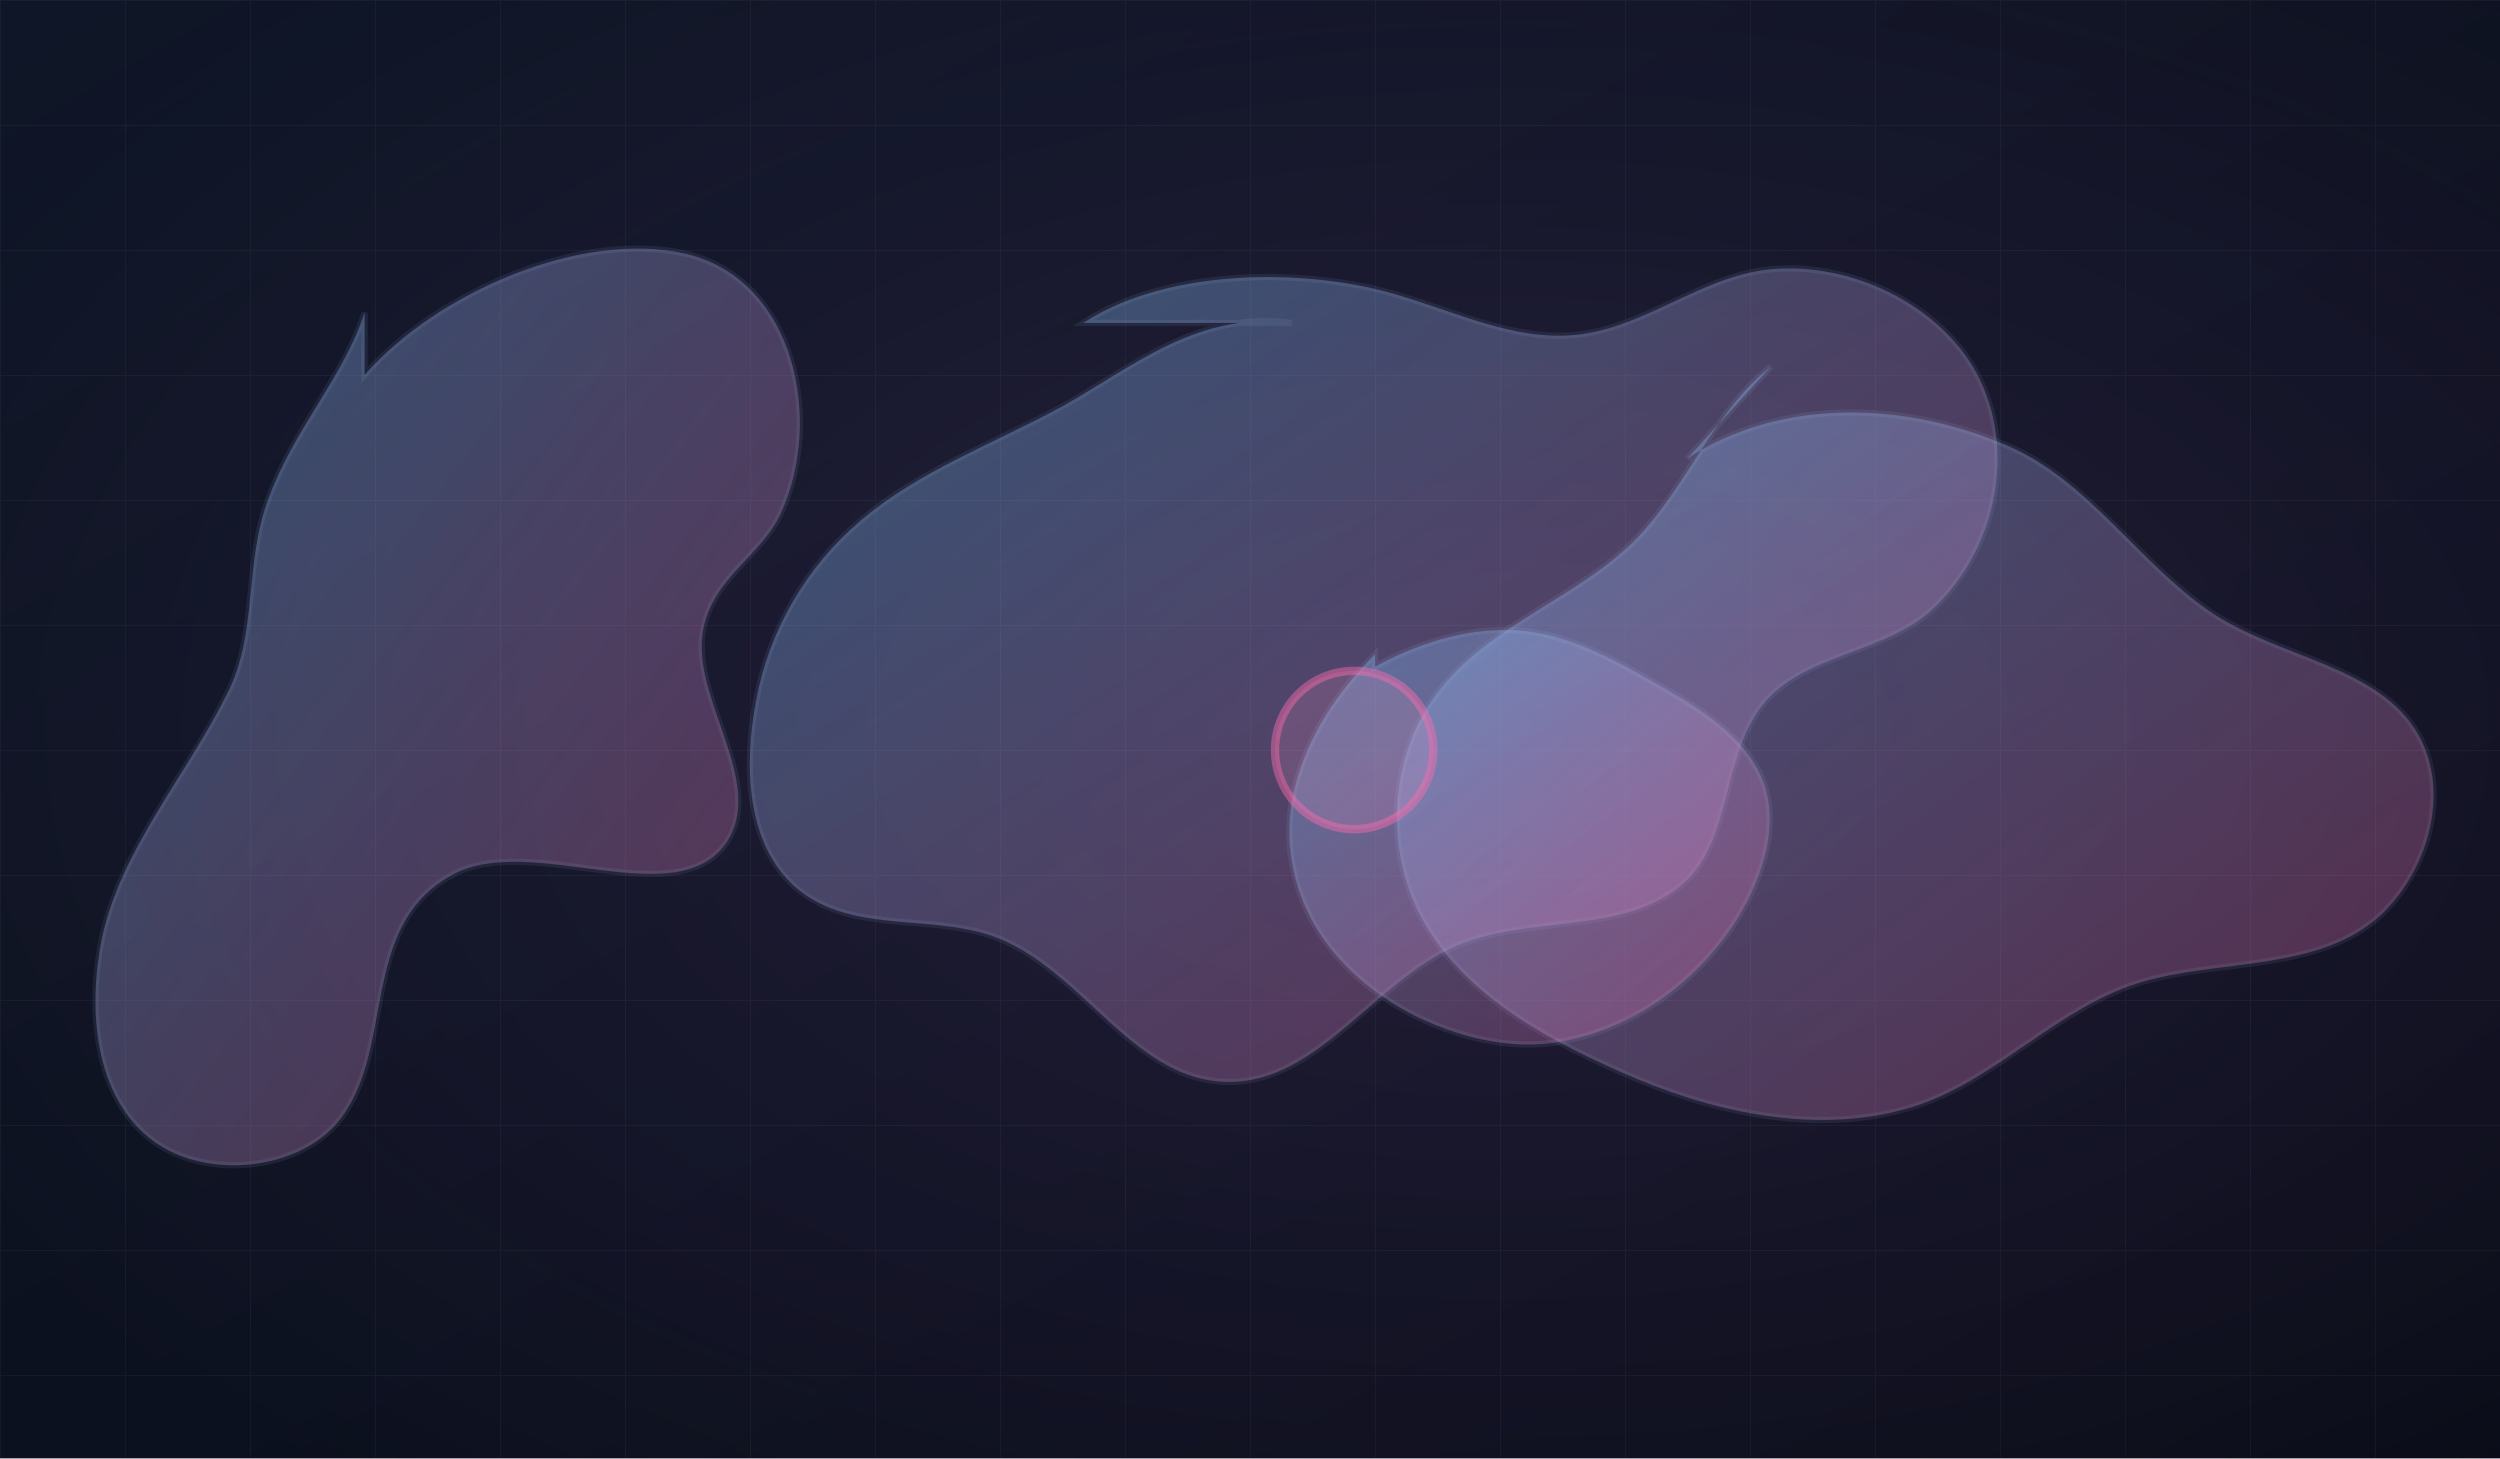
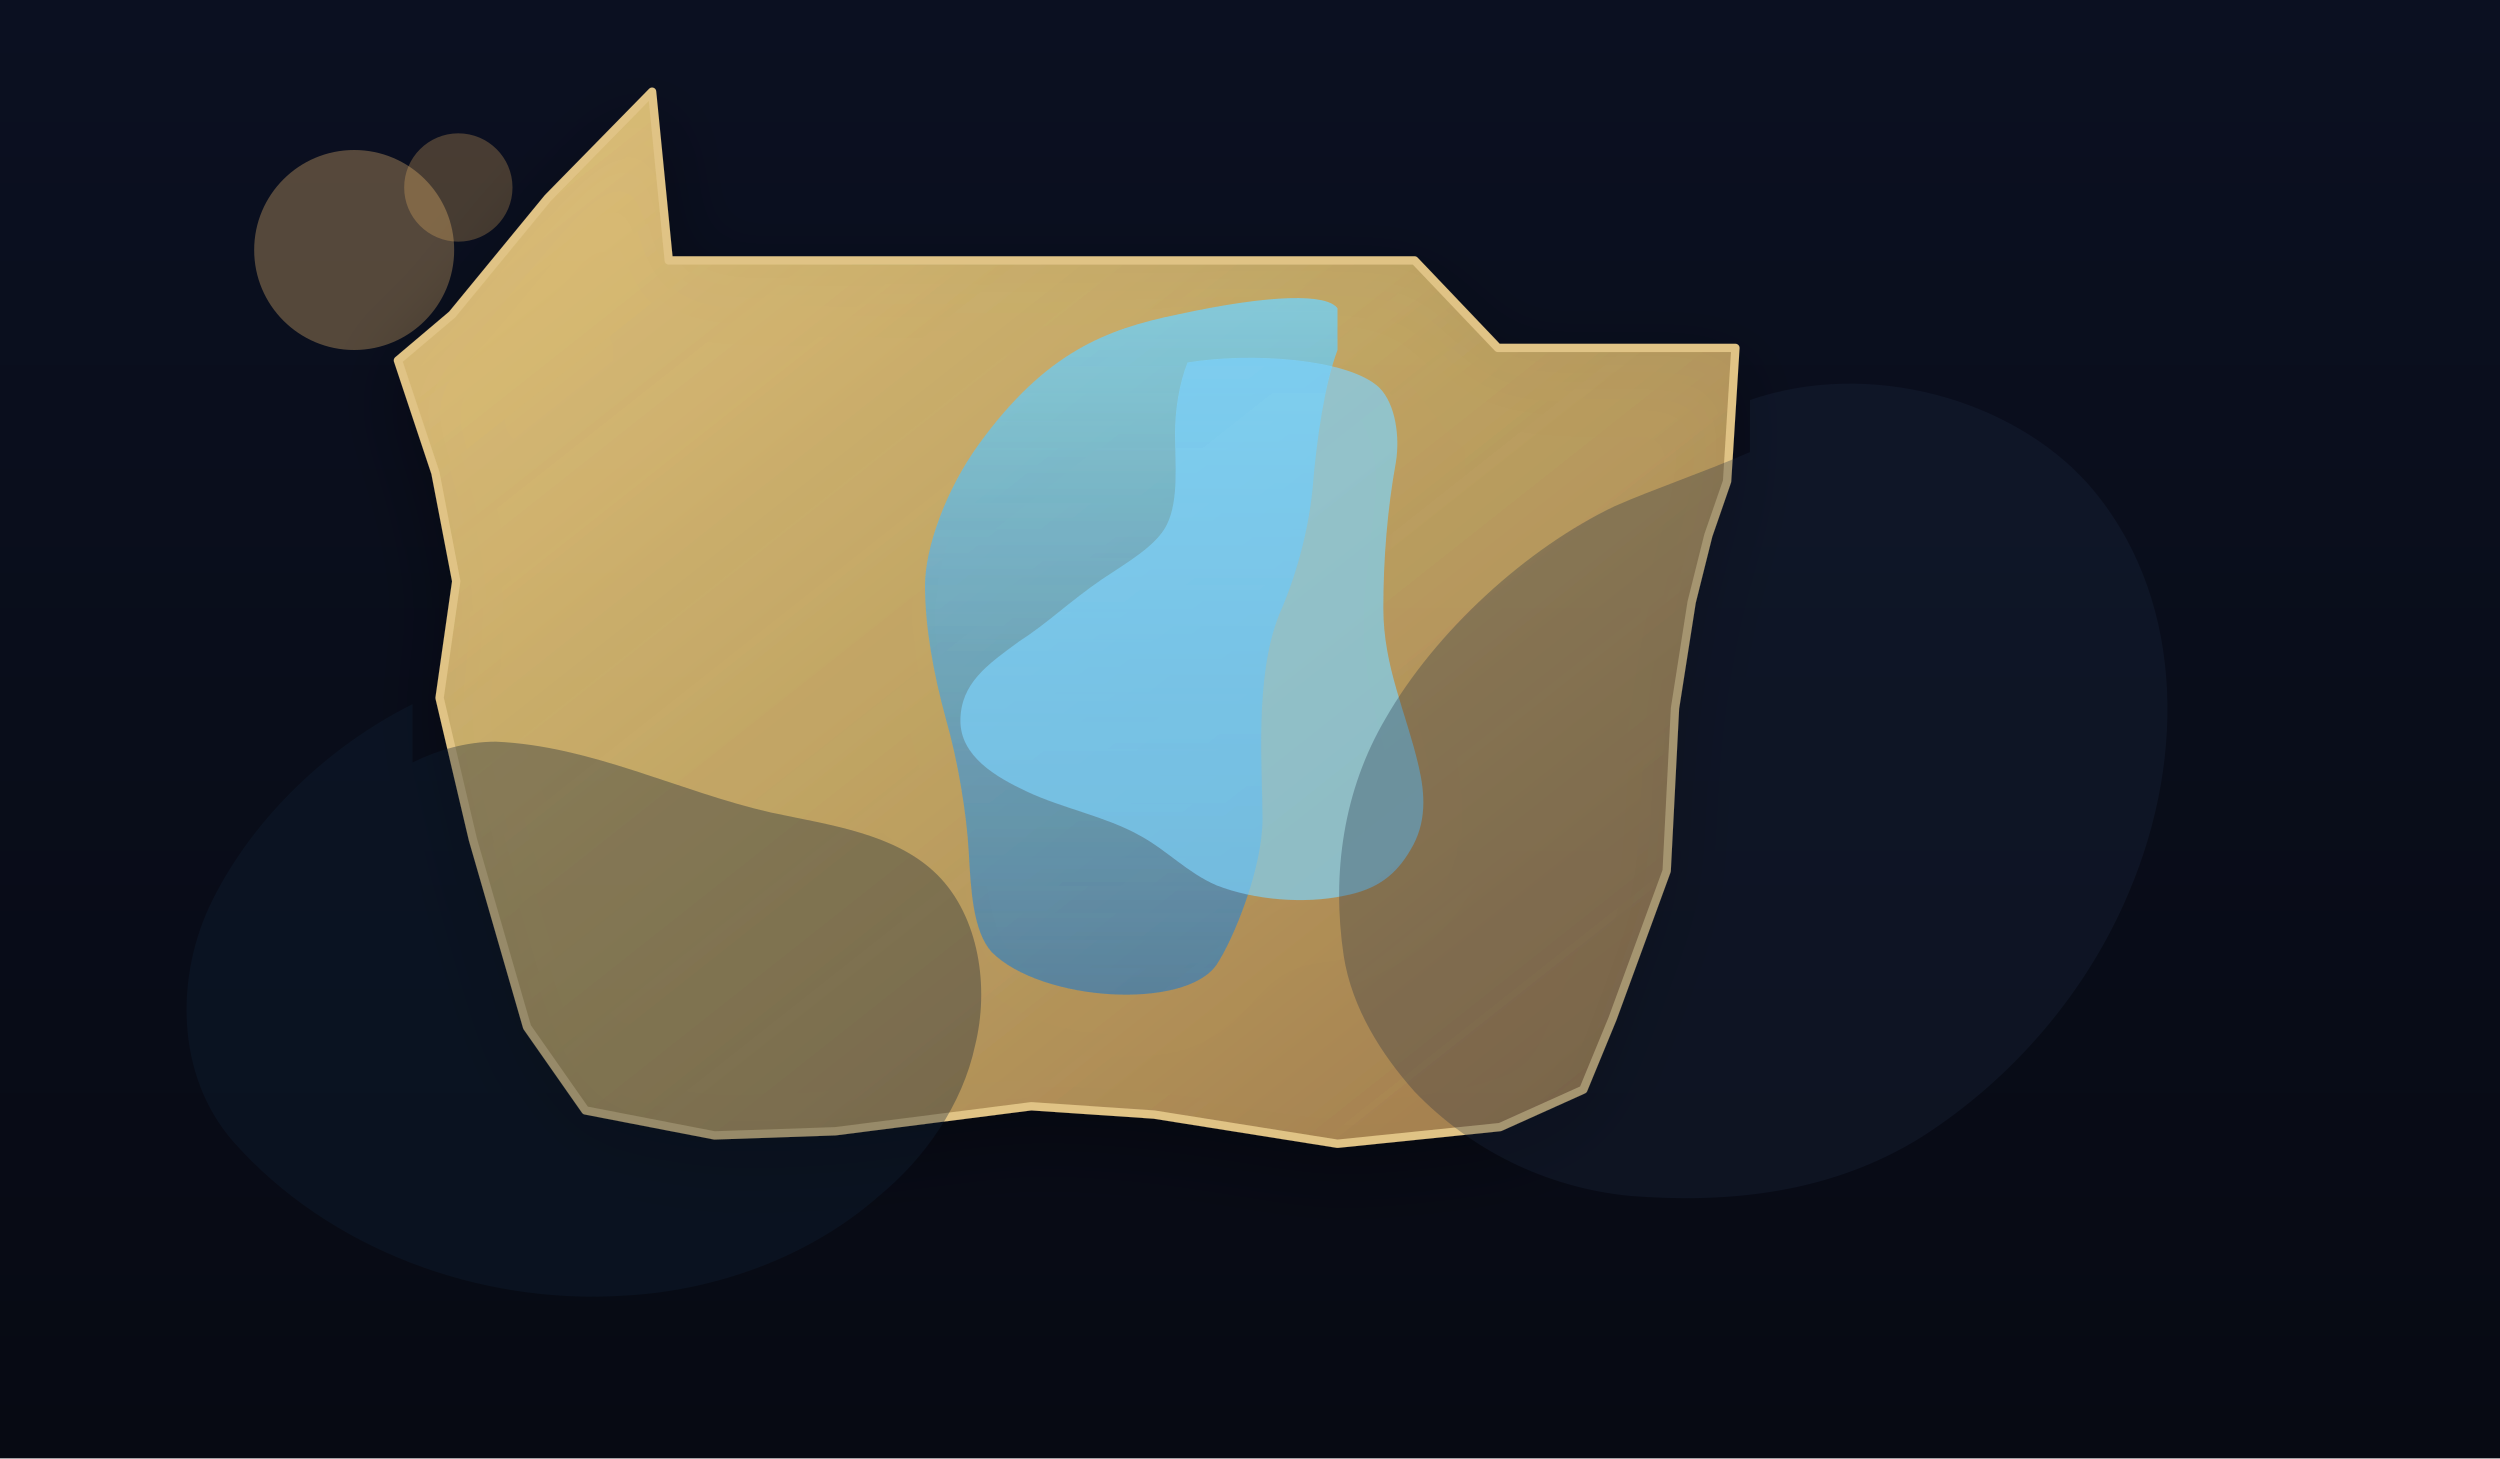
- <svg xmlns="http://www.w3.org/2000/svg" viewBox="0 0 1200 700" role="img" aria-label="Stylized world map background">
+ <svg xmlns="http://www.w3.org/2000/svg" viewBox="0 0 1200 700" role="img" aria-label="Stylized map of Egypt">
  <defs>
-     <linearGradient id="bgGradient" x1="0%" y1="0%" x2="100%" y2="100%">
-       <stop offset="0%" stop-color="#0f1627" />
-       <stop offset="100%" stop-color="#080c16" />
+     <linearGradient id="sky" x1="0%" y1="0%" x2="0%" y2="100%">
+       <stop offset="0%" stop-color="#0b1021" />
+       <stop offset="100%" stop-color="#070a13" />
    </linearGradient>
-     <linearGradient id="landGradient" x1="0%" y1="0%" x2="100%" y2="100%">
-       <stop offset="0%" stop-color="#6ac8ff" stop-opacity="0.35" />
-       <stop offset="100%" stop-color="#ff6cae" stop-opacity="0.28" />
+     <linearGradient id="dunes" x1="0%" y1="0%" x2="100%" y2="100%">
+       <stop offset="0%" stop-color="#f4d384" stop-opacity="0.9" />
+       <stop offset="50%" stop-color="#d9b96d" stop-opacity="0.85" />
+       <stop offset="100%" stop-color="#b98c55" stop-opacity="0.82" />
    </linearGradient>
-     <radialGradient id="glow" cx="60%" cy="50%" r="70%">
-       <stop offset="0%" stop-color="#d77bff" stop-opacity="0.12" />
-       <stop offset="100%" stop-color="#d77bff" stop-opacity="0" />
-     </radialGradient>
-     <pattern id="grid" width="60" height="60" patternUnits="userSpaceOnUse">
-       <path d="M60 0H0V60" fill="none" stroke="#ffffff" stroke-opacity="0.04" stroke-width="1" />
-     </pattern>
+     <linearGradient id="nile" x1="0%" y1="0%" x2="0%" y2="100%">
+       <stop offset="0%" stop-color="#6fd5ff" stop-opacity="0.8" />
+       <stop offset="100%" stop-color="#2e7bbf" stop-opacity="0.7" />
+     </linearGradient>
+     <filter id="shadow" x="-20%" y="-20%" width="140%" height="140%">
+       <feDropShadow dx="0" dy="12" stdDeviation="18" flood-color="#000" flood-opacity="0.35" />
+     </filter>
  </defs>
-   <rect width="1200" height="700" fill="url(#bgGradient)" />
-   <rect width="1200" height="700" fill="url(#grid)" />
-   <rect width="1200" height="700" fill="url(#glow)" />
-   <g fill="url(#landGradient)" stroke="#b6d7ff" stroke-opacity="0.08" stroke-width="3">
-     <path d="M175 180c35-40 105-70 155-58 52 13 65 80 45 124-10 22-35 32-38 60-3 32 30 70 12 98-24 36-94-5-132 16-46 25-26 86-56 120-20 22-62 26-87 8-29-21-32-64-25-98 9-42 40-77 60-117 15-29 8-63 20-94 12-33 36-58 46-89z" />
-     <path d="M520 155c35-23 90-26 132-18 34 6 67 26 101 24 36-2 64-30 100-32 34-2 70 14 90 41 27 37 18 92-16 123-22 20-59 21-79 43-22 25-16 67-40 88-28 25-74 15-109 30-41 18-69 70-115 65-40-4-64-50-101-67-32-15-73-2-101-26-24-21-25-59-19-90 6-33 24-64 50-86 28-24 64-37 97-55 34-19 65-46 110-40z" />
-     <path d="M810 220c46-30 107-27 156-5 37 17 61 55 94 78 33 23 82 26 101 60 15 27 5 64-18 86-30 28-79 21-117 33-38 12-67 45-104 58-43 15-93 6-136-12-40-17-83-39-104-78-18-34-15-80 10-110 25-31 67-44 94-72 24-25 37-61 64-82z" />
-     <path d="M660 320c22-12 48-20 73-17 24 3 46 16 67 28 19 11 40 25 47 46 7 22-2 47-15 67-18 27-46 48-78 55-25 6-51 0-74-11-20-10-38-25-49-44-11-19-15-42-10-64 6-26 21-48 39-66z" />
-     <circle cx="650" cy="360" r="38" fill="#ff9fcd" fill-opacity="0.16" stroke="#ff6cae" stroke-width="4" stroke-opacity="0.45" />
+   <rect width="1200" height="700" fill="url(#sky)" />
+   <circle cx="170" cy="120" r="48" fill="#f5c177" fill-opacity="0.32" />
+   <circle cx="220" cy="90" r="26" fill="#ffc66d" fill-opacity="0.25" />
+   <g filter="url(#shadow)">
+     <path d="M321 125h358l40 42h114l-4 64-9 26-8 32-8 51-4 78-26 71-14 34-40 18-78 8-88-14-59-4-94 12-58 2-62-12-28-40-26-90-16-68 8-56-10-52-18-54 26-22 46-56 50-51Z" fill="url(#dunes)" stroke="#e0c385" stroke-width="4" stroke-linejoin="round" />
+     <path d="M642 168c-6 16-10 42-12 67-2 20-8 42-16 60-12 30-8 74-8 98 0 24-14 58-22 70-15 22-84 18-108-6-9-10-10-30-11-48s-5-43-11-64c-6-22-10-44-10-64 0-18 10-46 26-68 32-44 61-55 95-62 46-10 72-10 77-3Z" fill="url(#nile)" opacity="0.92" />
+     <path d="M570 174c-4 10-6 23-6 34 0 14 2 32-4 44-5 10-19 18-31 26-16 11-26 21-40 30-15 11-28 20-28 38 0 17 17 27 32 34 17 8 38 12 54 21 13 7 23 18 37 24 18 7 42 9 61 5 16-3 25-10 32-22 8-13 7-27 4-40-6-26-17-48-17-76 0-24 2-48 6-70 2-12 0-28-8-36-15-14-62-17-92-12Z" fill="#7dd4ff" fill-opacity="0.65" />
  </g>
+   <path d="M840 192c58-20 126 0 162 40 46 52 48 130 20 196-20 48-56 90-100 118-42 26-90 32-140 28-40-4-76-22-103-50-16-18-30-40-34-65-6-40 0-80 20-114 24-42 68-82 110-102 18-8 42-16 65-26Z" fill="#1d2942" fill-opacity="0.3" />
+   <path d="M198 338c-40 20-76 54-96 94-18 36-18 84 10 116 46 52 118 78 186 74 44-2 90-18 124-48 22-18 40-44 46-72 7-28 2-62-18-82-20-20-52-24-80-30-44-10-86-32-132-34-14 0-28 4-40 10Z" fill="#112035" fill-opacity="0.35" />
</svg>
